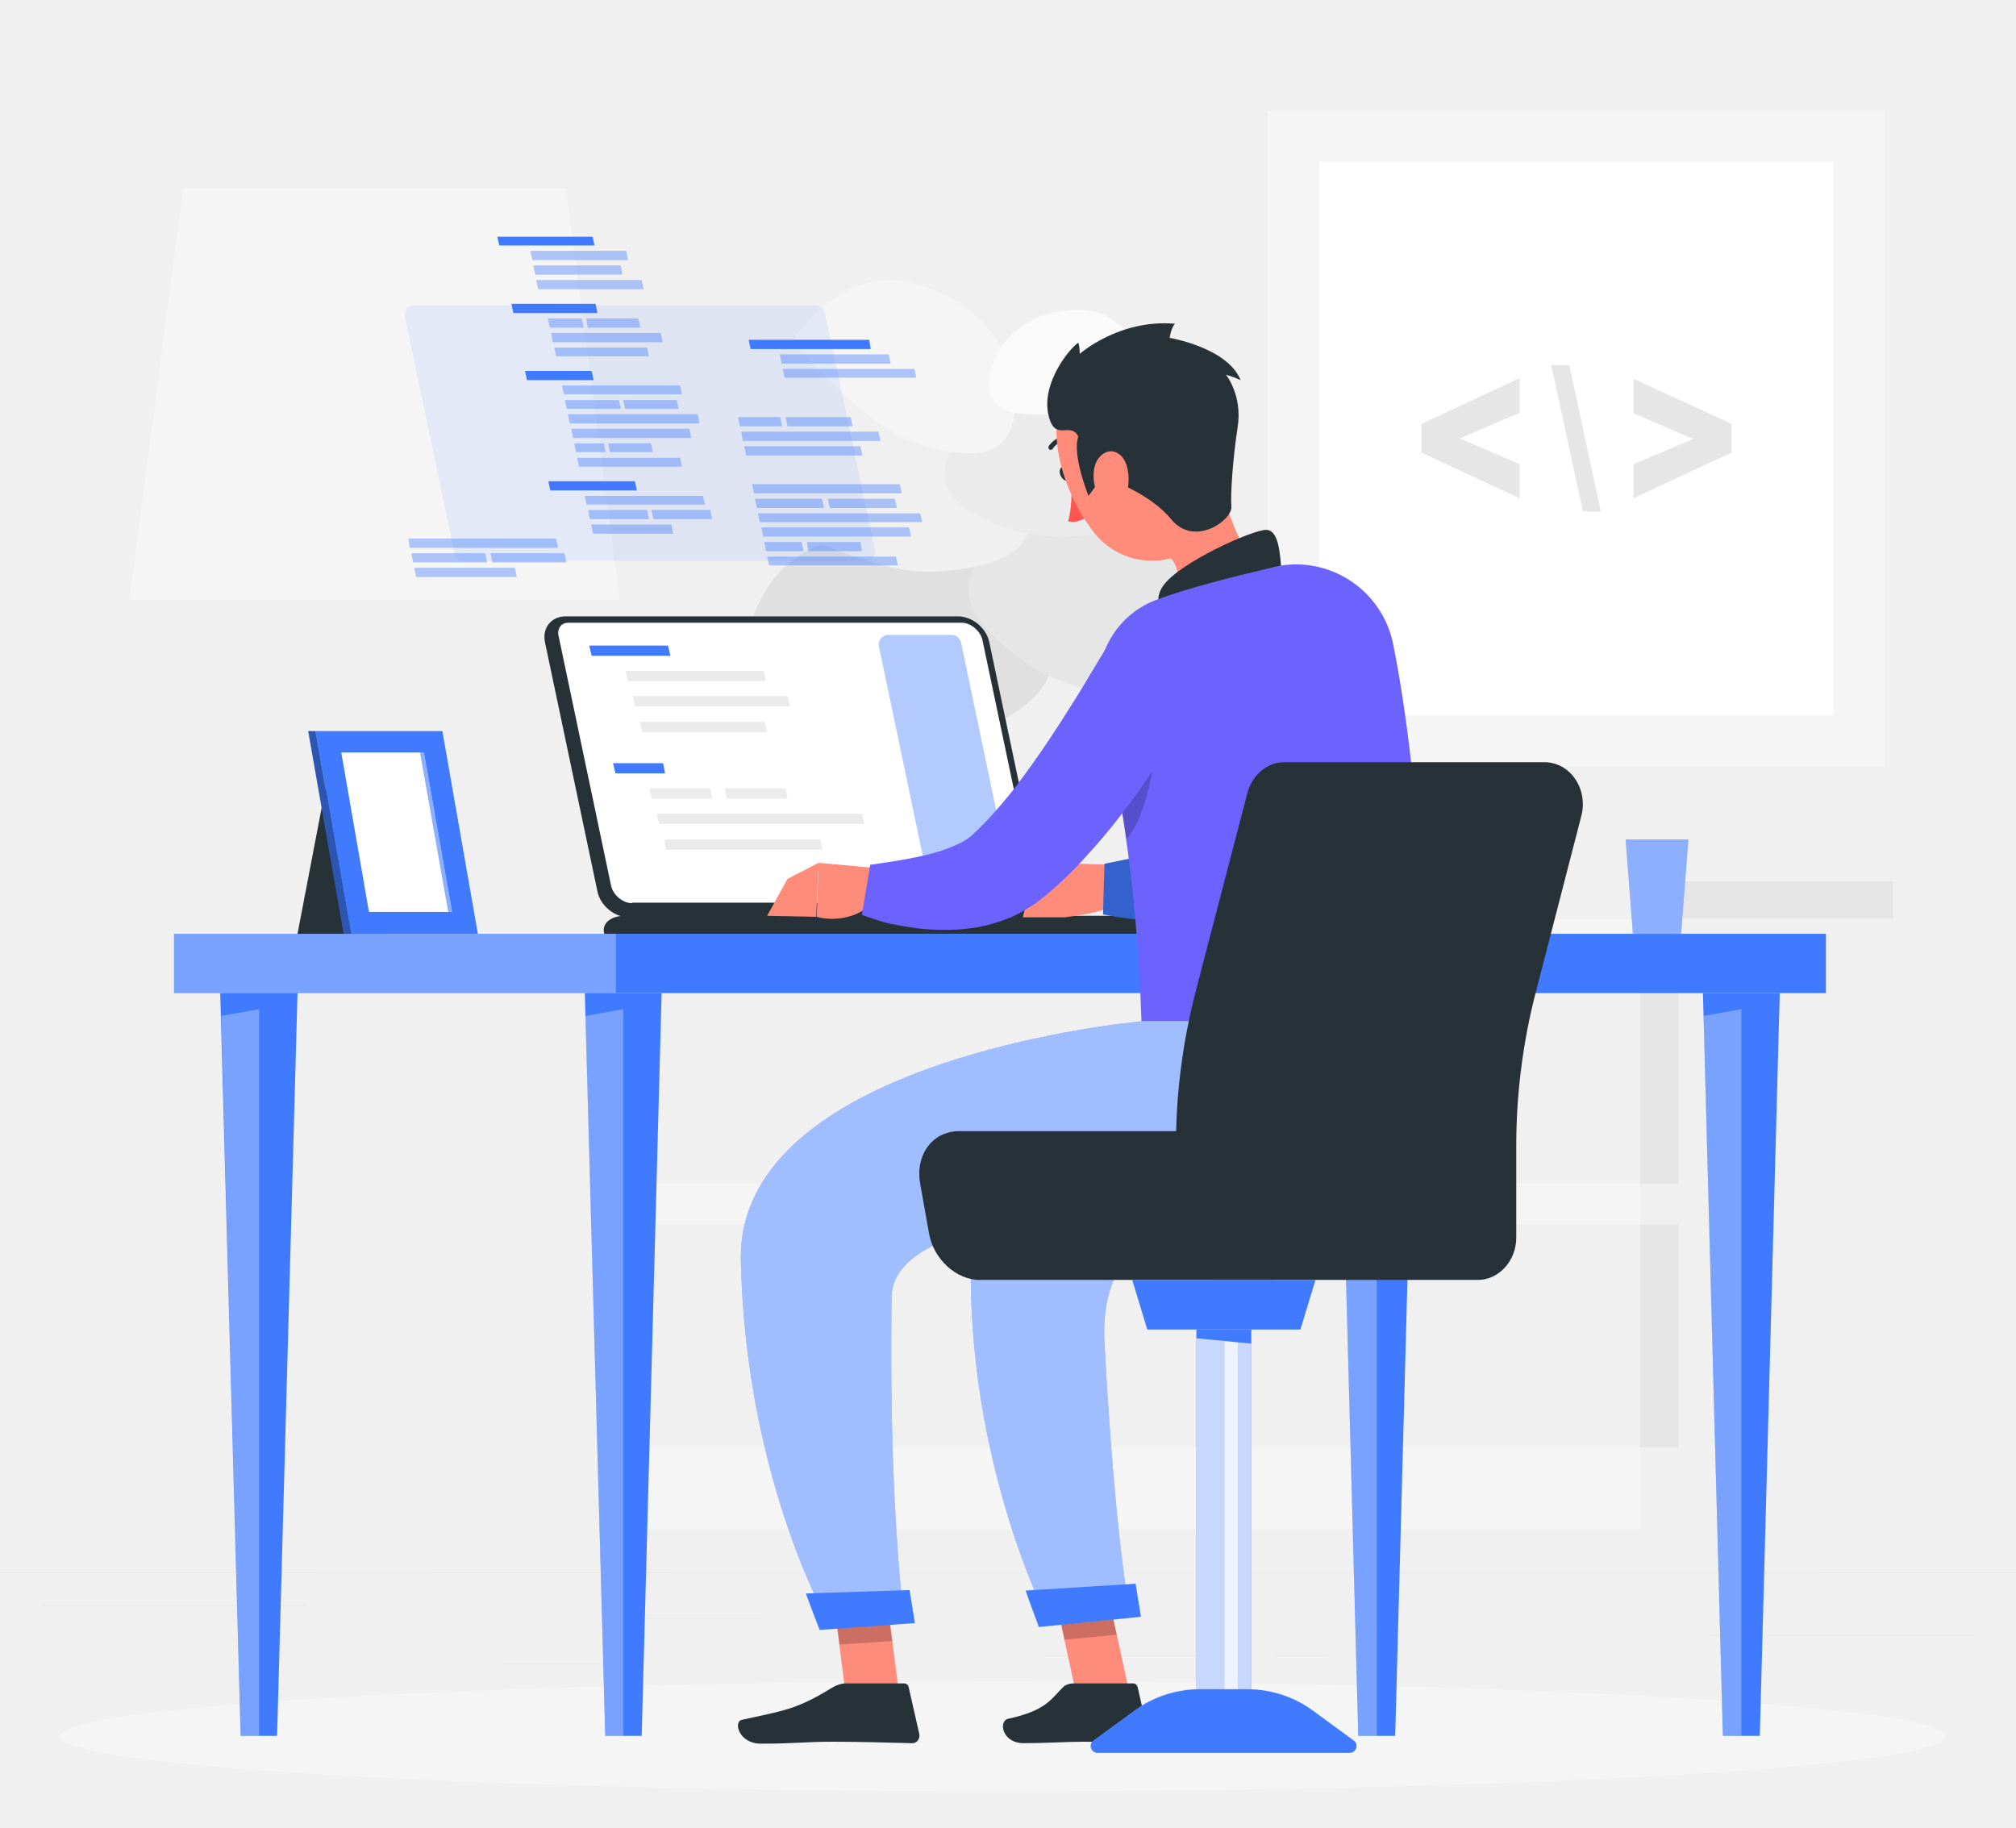
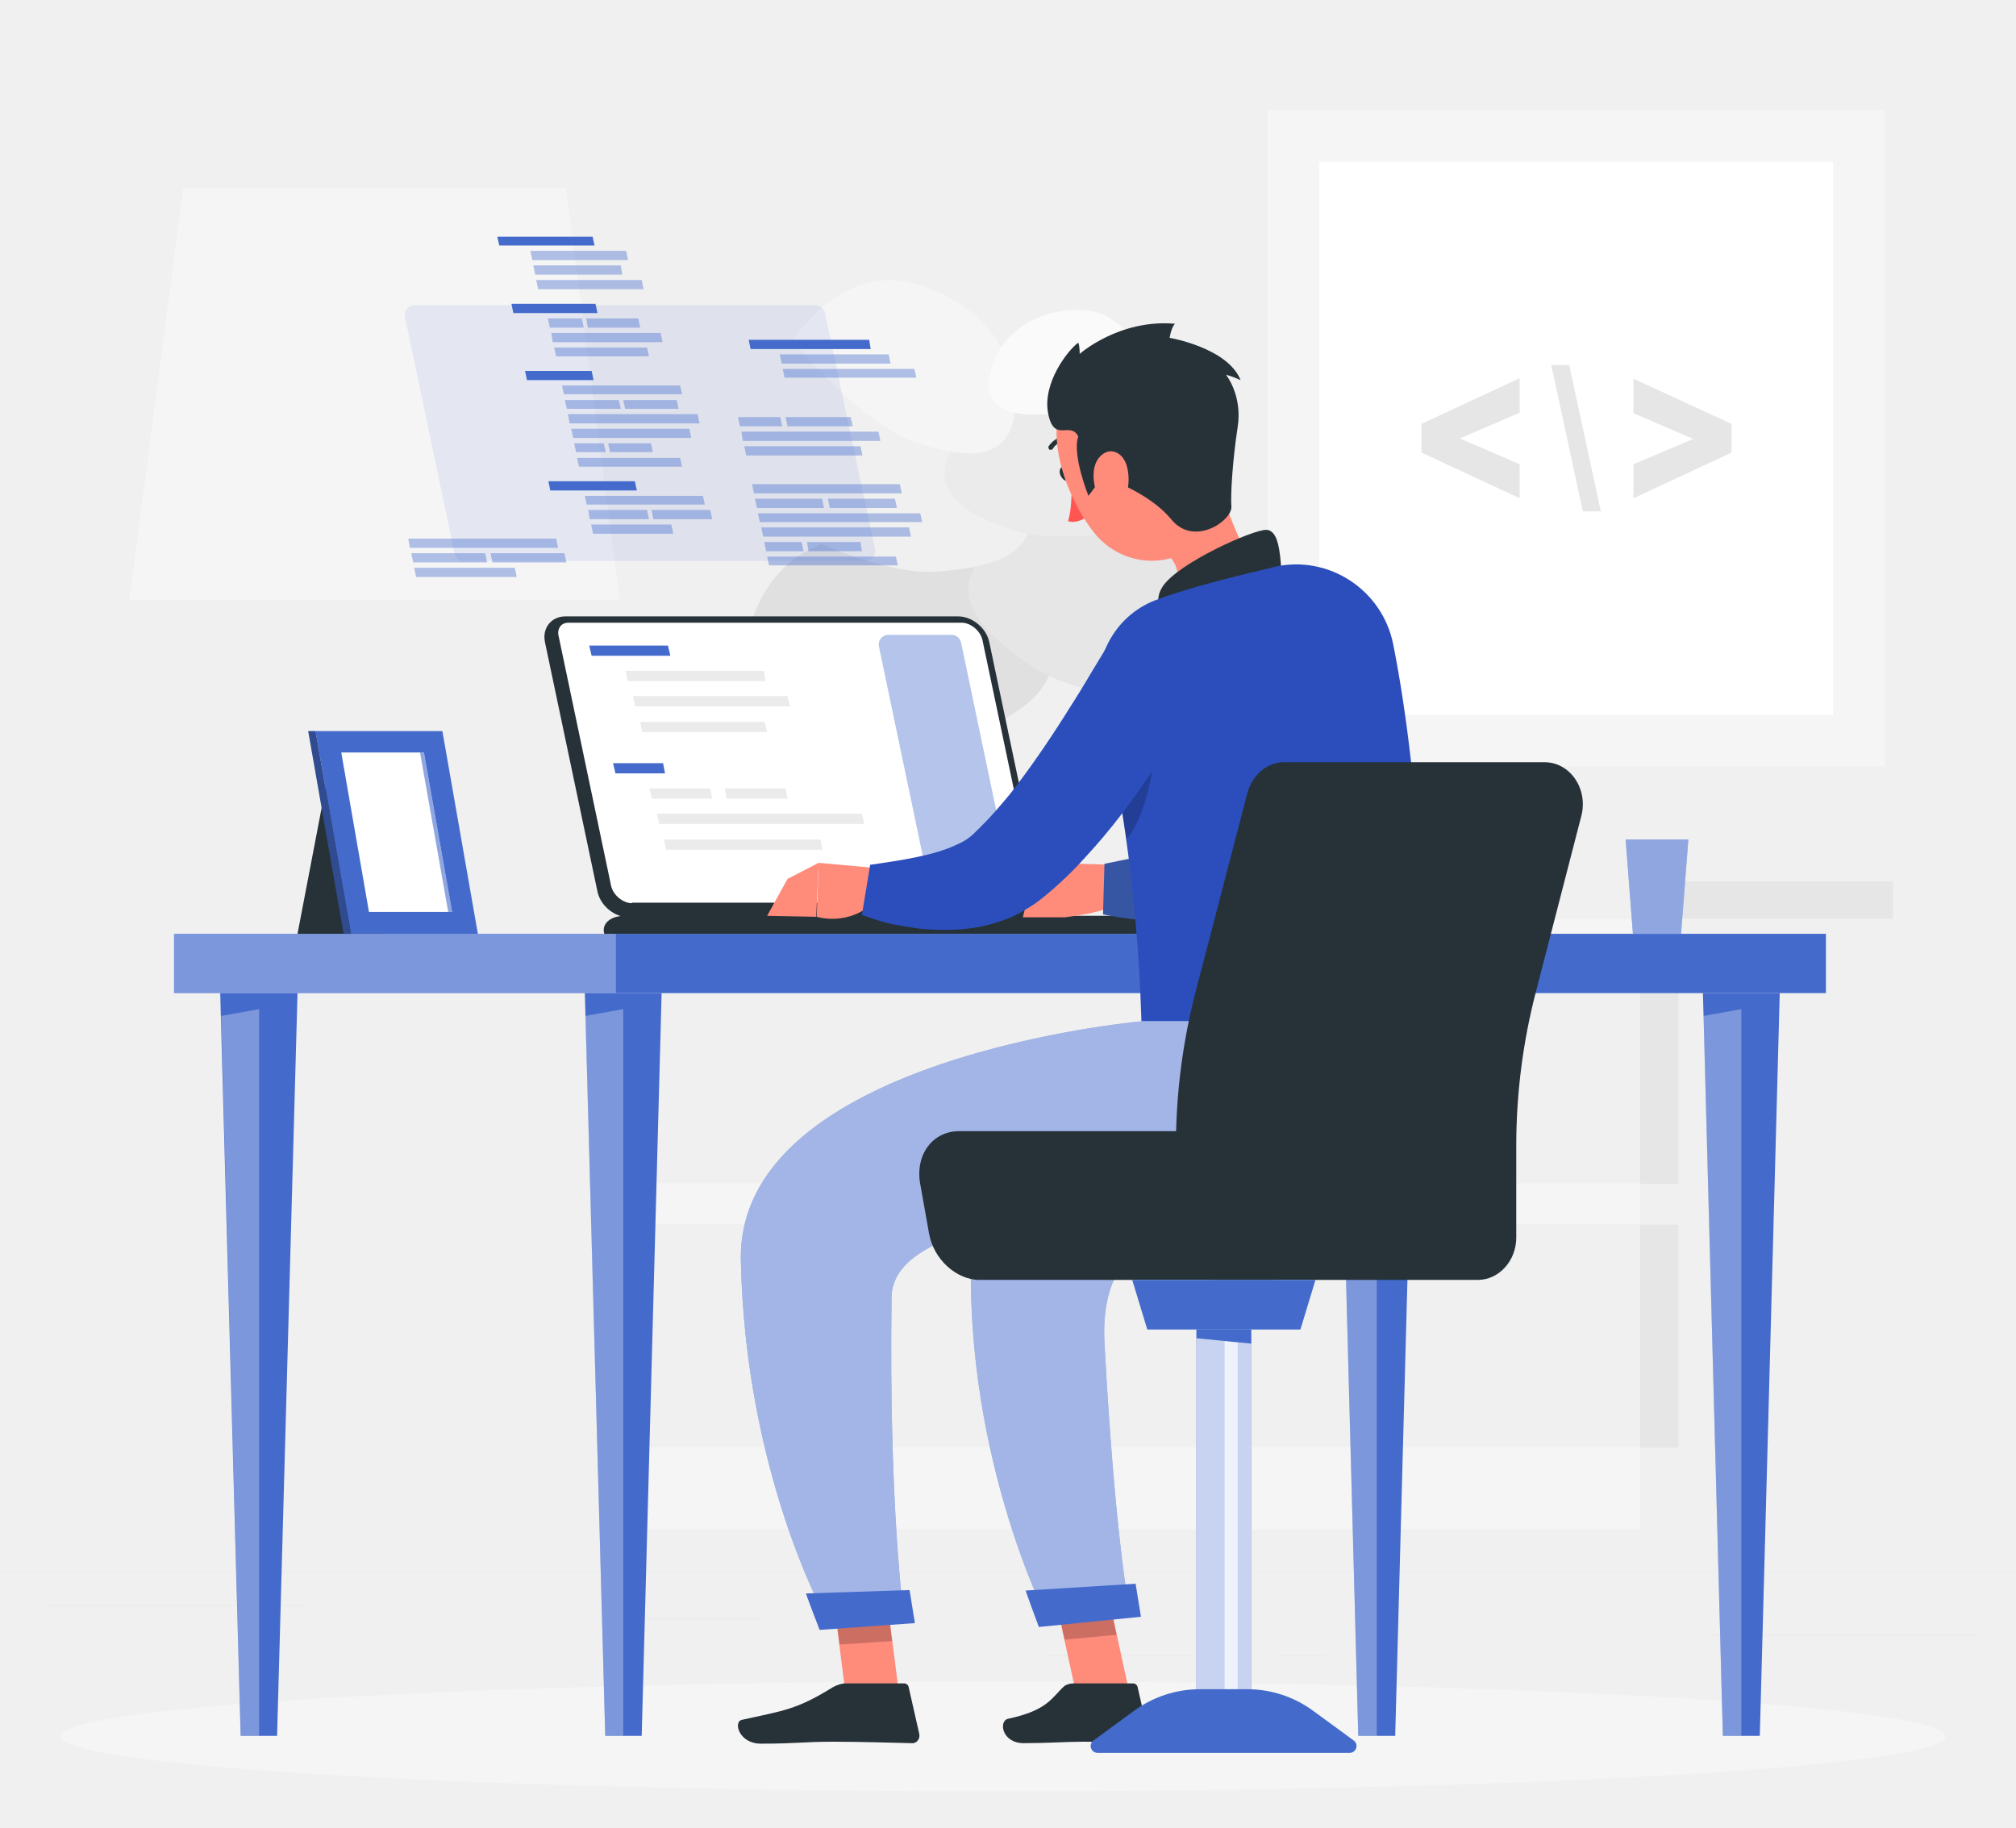
<svg xmlns="http://www.w3.org/2000/svg" version="1.1" x="0px" y="0px" viewBox="0 0 414.7 376" style="enable-background:new 0 0 414.7 376;" xml:space="preserve">
  <style type="text/css">
	.st0{fill:#EBEBEB;}
	.st1{fill:#F0F0F0;}
	.st2{fill:#F5F5F5;}
	.st3{fill:#E6E6E6;}
	.st4{fill:#FFFFFF;}
	.st5{fill:#E0E0E0;}
	.st6{fill:#FAFAFA;}
	.st7{display:none;}
	.st8{display:inline;}
- 	.st9{fill:#407BFF;}
+ 	.st9{fill:#446BCC;}
	.st10{opacity:0.9;fill:#FFFFFF;}
	.st11{opacity:0.3;fill:#FFFFFF;}
	.st12{fill:#263238;}
- 	.st13{opacity:0.4;fill:#407BFF;}
- 	.st14{opacity:0.1;fill:#407BFF;}
+ 	.st13{opacity:0.4;fill:#446BCC;}
+ 	.st14{opacity:0.1;fill:#446BCC;}
	.st15{opacity:0.4;fill:#FFFFFF;}
	.st16{opacity:0.3;}
- 	.st17{opacity:0.6;fill:#407BFF;}
+ 	.st17{opacity:0.6;fill:#446BCC;}
	.st18{fill:#FF5652;}
	.st19{fill:#FF8B7B;}
	.st20{opacity:0.2;}
- 	.st21{fill:#6C63FF;}
+ 	.st21{fill:#2B4EBC;}
	.st22{opacity:0.5;fill:#FFFFFF;}
	.st23{opacity:0.7;fill:#FFFFFF;}
</style>
  <g id="Background_Complete">
    <g>
      <g>
        <rect x="-43.7" y="323.4" class="st0" width="500" height="0.2" />
      </g>
      <g>
        <rect x="130.8" y="332.9" class="st0" width="26" height="0.2" />
        <rect x="8.8" y="330.2" class="st0" width="54.1" height="0.2" />
        <rect x="103.5" y="342.2" class="st0" width="26.3" height="0.2" />
        <rect x="214.6" y="340.5" class="st0" width="38.8" height="0.2" />
        <rect x="262.3" y="340.5" class="st0" width="10.7" height="0.2" />
        <rect x="351.7" y="336.3" class="st0" width="54.6" height="0.2" />
      </g>
    </g>
    <g>
      <g>
        <g>
          <rect x="337.4" y="189.1" transform="matrix(-1 -1.224647e-16 1.224647e-16 -1 720.4377 503.5772)" class="st1" width="45.7" height="125.5" />
          <rect x="138.1" y="314.5" transform="matrix(-1 -1.224647e-16 1.224647e-16 -1 512.3514 637.9232)" class="st1" width="236.2" height="8.9" />
          <rect x="129.3" y="189.1" class="st2" width="208.1" height="125.5" />
          <rect x="129.3" y="197.5" class="st1" width="208.9" height="45.9" />
          <rect x="129.3" y="251.8" class="st1" width="208.9" height="45.9" />
          <rect x="337.4" y="197.5" transform="matrix(-1 -1.224647e-16 1.224647e-16 -1 682.6835 441.0173)" class="st3" width="7.9" height="45.9" />
          <rect x="337.4" y="251.8" transform="matrix(-1 -1.224647e-16 1.224647e-16 -1 682.6835 549.6205)" class="st3" width="7.9" height="45.9" />
        </g>
        <rect x="123.2" y="181.3" transform="matrix(-1 -1.224647e-16 1.224647e-16 -1 460.6165 370.3842)" class="st1" width="214.2" height="7.7" />
        <rect x="337.4" y="181.3" class="st3" width="52" height="7.7" />
      </g>
      <g>
        <rect x="284.5" y="22.7" transform="matrix(-1 -1.224647e-16 1.224647e-16 -1 676.3846 180.4117)" class="st1" width="107.4" height="135" />
        <rect x="260.8" y="22.7" transform="matrix(-1 -1.224647e-16 1.224647e-16 -1 648.5522 180.4117)" class="st2" width="127" height="135" />
        <rect x="267.4" y="37.3" transform="matrix(6.123234e-17 -1 1 6.123234e-17 234.0703 414.4819)" class="st4" width="113.8" height="105.7" />
        <g>
          <path class="st3" d="M336,102.5l20.2-9.4v-5.9L336,77.9v7.1l12.3,5.3L336,95.5V102.5z" />
          <path class="st3" d="M322.8,75.1h-3.7l6.5,30.1h3.7L322.8,75.1z" />
          <path class="st3" d="M312.6,95.5l-12.3-5.3l12.3-5.3v-7.1l-20.2,9.4v5.9l20.2,9.4V95.5z" />
        </g>
      </g>
      <g>
        <rect x="73.5" y="94.2" transform="matrix(-1 -1.224647e-16 1.224647e-16 -1 154.1369 417.6206)" class="st1" width="7" height="229.2" />
        <path class="st1" d="M72.1,321.8l-0.2-1c0.1,0,1.9-0.4,3.3-2.9c1.8-3.2,2.9-10.1-2.1-24.6c-7.8-22.3-3.2-40.3,6.2-76.2     c1.6-6.2,3.5-13.3,5.4-21c7.2-28.7,0.5-46.4-4.8-60.7c-4.1-11.1-7.4-19.9-3.2-30l0.9,0.4c-4,9.8-0.8,18.4,3.2,29.3     c5.4,14.4,12.1,32.4,4.8,61.3c-1.9,7.7-3.8,14.7-5.4,21c-9.3,35.7-13.9,53.6-6.2,75.6c5.2,14.9,4,22.1,2,25.5     C74.4,321.3,72.2,321.8,72.1,321.8z" />
        <polygon class="st1" points="64.3,323.4 89.8,323.4 82.7,319.2 71.4,319.2    " />
        <polygon class="st2" points="26.6,123.4 127.5,123.4 116.4,38.7 37.7,38.7    " />
      </g>
      <g>
        <polygon class="st1" points="176.2,137.4 230.1,137.4 223,181.3 183.3,181.3    " />
        <g>
          <path class="st5" d="M197.8,151.7c14.7-5.3,25.9-13.3,13.3-29.4c-12.6-16.1-32.1-16.1-45.2-8.9c-16.7,9.1-13.4,35.5-13.4,35.5      S183.2,157,197.8,151.7z" />
          <path class="st3" d="M212.1,137c-11.2-7.6-19.2-16.5-6.2-25.8c13-9.3,29.1-4.6,38.8,4.1c12.3,11.1,5.2,30.5,5.2,30.5      S223.3,144.6,212.1,137z" />
          <path class="st1" d="M192.3,117.6c13.1-0.8,24.2-4.2,17.9-18.5c-6.2-14.2-22-18.2-34.3-15.8c-15.7,3.1-19.4,22.8-19.4,22.8      S179.2,118.4,192.3,117.6z" />
          <path class="st0" d="M208.8,109.2c-10.9-3.5-19.5-8.8-11.2-19.5c8.3-10.7,22.5-10.6,32.4-5.9c12.6,6,11.5,23.5,11.5,23.5      S219.8,112.7,208.8,109.2z" />
          <path class="st2" d="M188.3,91c10.9,3.6,20.9,4.4,20.5-9.2c-0.4-13.5-11.9-21.8-22.7-23.9C172.4,55.4,163,70.1,163,70.1      S177.4,87.4,188.3,91z" />
          <path class="st6" d="M216,85.2c-7.8,0.5-14.6-0.6-12-9.5c2.6-8.9,11.6-12.4,19-11.9c9.5,0.6,13.2,11.9,13.2,11.9      S223.8,84.6,216,85.2z" />
        </g>
      </g>
    </g>
  </g>
  <g id="Background_Simple" class="st7">
    <g class="st8">
      <path class="st9" d="M239.2,237.6c-42.3,0.6-104.8,32.9-130.8-7.7c-21.8-34.1,3.4-67.5-37-92.6C42.1,118.9-5.7,86.7,38.7,53.4    C73.3,27.3,127.5,20.1,169.5,26c33,4.7,101.5,24.3,109.8,58.9c9.3,38.9-51.1,71,13.5,85.6c38.9,8.8,85.7,31.4,58.3,77.9    c-10.8,18.4-26.3,15.2-42.7,7.9C284.3,245.7,268.3,237.2,239.2,237.6z" />
      <path class="st10" d="M239.2,237.6c-42.3,0.6-104.8,32.9-130.8-7.7c-21.8-34.1,3.4-67.5-37-92.6C42.1,118.9-5.7,86.7,38.7,53.4    C73.3,27.3,127.5,20.1,169.5,26c33,4.7,101.5,24.3,109.8,58.9c9.3,38.9-51.1,71,13.5,85.6c38.9,8.8,85.7,31.4,58.3,77.9    c-10.8,18.4-26.3,15.2-42.7,7.9C284.3,245.7,268.3,237.2,239.2,237.6z" />
    </g>
  </g>
  <g id="Shadow_1_">
    <ellipse id="_x3C_Path_x3E__327_" class="st2" cx="206.3" cy="357.2" rx="193.9" ry="11.3" />
  </g>
  <g id="Desk">
    <g>
      <g>
        <rect x="35.8" y="192.1" class="st9" width="339.8" height="12.2" />
        <rect x="35.8" y="192.1" class="st11" width="90.9" height="12.2" />
        <polygon class="st9" points="128.2,204.3 120.3,204.3 124.5,357.1 128.2,357.1 132,357.1 136.1,204.3    " />
        <polygon class="st11" points="124.5,357.1 128.2,357.1 128.2,207.6 120.4,209    " />
        <polygon class="st9" points="53.3,204.3 45.3,204.3 49.5,357.1 53.3,357.1 57,357.1 61.2,204.3    " />
        <polygon class="st11" points="49.5,357.1 53.3,357.1 53.3,207.6 45.5,209    " />
        <polygon class="st9" points="358.2,204.3 350.3,204.3 354.4,357.1 358.2,357.1 362,357.1 366.1,204.3    " />
        <polygon class="st11" points="354.4,357.1 358.2,357.1 358.2,207.6 350.4,209    " />
        <polygon class="st9" points="283.2,204.3 275.3,204.3 279.4,357.1 283.2,357.1 287,357.1 291.1,204.3    " />
        <polygon class="st11" points="279.4,357.1 283.2,357.1 283.2,207.6 275.4,209    " />
      </g>
      <g>
        <path class="st12" d="M197.1,126.8h-80.8c-2.9,0-4.8,2.4-4.2,5.3l10.8,51.3c0.6,2.9,3.5,5.3,6.4,5.3h80.8c2.9,0,4.8-2.4,4.2-5.3     l-10.8-51.3C202.9,129.2,200,126.8,197.1,126.8z" />
        <path class="st4" d="M130,185.8c-1.9,0-3.9-1.7-4.3-3.6l-10.8-51.4c-0.2-0.8,0-1.5,0.4-2c0.4-0.5,1-0.7,1.7-0.7h80.8     c1.9,0,3.9,1.7,4.3,3.6l10.8,51.3c0.2,0.8,0,1.5-0.4,2c-0.4,0.5-1,0.7-1.7,0.7H130z" />
        <path class="st13" d="M191,181.7L180.8,133c-0.3-1.2,0.7-2.4,1.9-2.4h13.1c0.9,0,1.7,0.7,1.9,1.6l10.2,48.7     c0.3,1.2-0.7,2.4-1.9,2.4h-13.1C192,183.3,191.2,182.6,191,181.7z" />
        <g>
          <polygon class="st9" points="121.7,134.9 121.2,132.8 137.4,132.8 137.9,134.9     " />
          <polygon class="st0" points="129.1,140.1 128.7,138 157.1,138 157.5,140.1     " />
          <polygon class="st0" points="130.6,145.3 130.2,143.2 162,143.2 162.5,145.3     " />
          <polygon class="st0" points="132.1,150.6 131.7,148.5 157.3,148.5 157.8,150.6     " />
        </g>
        <g>
          <polygon class="st9" points="126.6,159.1 126.1,157 136.4,157 136.8,159.1     " />
          <polygon class="st0" points="134.1,164.3 133.6,162.2 146.1,162.2 146.5,164.3     " />
          <polygon class="st0" points="149.5,164.3 149.1,162.2 161.6,162.2 162,164.3     " />
          <polygon class="st0" points="135.6,169.5 135.1,167.4 177.3,167.4 177.8,169.5     " />
          <polygon class="st0" points="137,174.8 136.6,172.7 168.8,172.7 169.2,174.8     " />
        </g>
        <path class="st12" d="M234.9,188.4H128.5c-2.9,0-4.8,1.6-4.2,3.7h116.9C240.6,190.1,237.8,188.4,234.9,188.4z" />
      </g>
      <g>
        <path class="st14" d="M93.5,113.8L83.3,65.2c-0.3-1.2,0.7-2.4,1.9-2.4h82.6c0.9,0,1.7,0.7,1.9,1.6L180,113     c0.3,1.2-0.7,2.4-1.9,2.4H95.5C94.5,115.4,93.7,114.8,93.5,113.8z" />
        <g>
          <g>
            <g>
              <polygon class="st9" points="122.9,64.4 105.6,64.4 105.2,62.5 122.5,62.5       " />
              <polygon class="st13" points="120.1,67.4 113.1,67.4 112.7,65.5 119.7,65.5       " />
              <polygon class="st13" points="131.7,67.4 120.9,67.4 120.6,65.5 131.3,65.5       " />
              <polygon class="st13" points="136.3,70.4 113.7,70.4 113.4,68.5 135.9,68.5       " />
              <polygon class="st13" points="133.5,73.3 114.4,73.3 114,71.5 133.1,71.5       " />
            </g>
            <polygon class="st13" points="146.1,104.9 134,104.9 134.4,106.8 146.5,106.8      " />
            <g>
              <polygon class="st9" points="131,100.9 113.2,100.9 112.8,99 130.6,99       " />
              <polygon class="st13" points="138.1,107.9 121.6,107.9 122,109.8 138.5,109.8       " />
              <polygon class="st13" points="133.1,104.9 121,104.9 121.3,106.8 133.5,106.8       " />
              <polygon class="st13" points="144.6,102 120.3,102 120.7,103.8 145,103.8       " />
            </g>
            <g>
              <polygon class="st9" points="122.3,50.5 102.7,50.5 102.3,48.7 121.9,48.7       " />
              <polygon class="st13" points="132,57.6 110.3,57.6 110.7,59.5 132.4,59.5       " />
              <polygon class="st13" points="127.7,54.6 109.7,54.6 110.1,56.5 128,56.5       " />
              <polygon class="st13" points="128.8,51.6 109.1,51.6 109.5,53.5 129.2,53.5       " />
            </g>
            <g>
              <polygon class="st9" points="122.1,78.2 108.4,78.2 108,76.3 121.7,76.3       " />
              <polygon class="st13" points="143.5,85.2 116.8,85.2 117.2,87.1 143.9,87.1       " />
              <polygon class="st13" points="127.3,82.3 116.2,82.3 116.6,84.1 127.7,84.1       " />
              <polygon class="st13" points="139.2,82.3 128.2,82.3 128.6,84.1 139.6,84.1       " />
              <polygon class="st13" points="139.9,79.3 115.6,79.3 116,81.1 140.3,81.1       " />
              <polygon class="st13" points="139.9,94.2 118.7,94.2 119.1,96 140.3,96       " />
              <polygon class="st13" points="124.2,91.2 118.1,91.2 118.5,93 124.6,93       " />
              <polygon class="st13" points="133.9,91.2 125.1,91.2 125.5,93 134.3,93       " />
              <polygon class="st13" points="141.8,88.2 117.5,88.2 117.9,90.1 142.2,90.1       " />
            </g>
          </g>
          <g>
            <g>
              <polygon class="st13" points="160.9,87.7 152.2,87.7 151.8,85.8 160.5,85.8       " />
              <polygon class="st13" points="175.4,87.7 162,87.7 161.6,85.8 175,85.8       " />
              <polygon class="st13" points="181.1,90.7 152.8,90.7 152.5,88.8 180.7,88.8       " />
              <polygon class="st13" points="177.4,93.7 153.5,93.7 153.1,91.8 177,91.8       " />
            </g>
            <g>
              <polygon class="st13" points="188.1,75.9 161,75.9 161.4,77.7 188.5,77.7       " />
              <polygon class="st13" points="182.8,72.9 160.4,72.9 160.8,74.8 183.2,74.8       " />
              <polygon class="st9" points="178.8,69.9 154,69.9 154.4,71.8 179.1,71.8       " />
            </g>
            <g>
              <polygon class="st13" points="189.3,105.6 155.9,105.6 156.3,107.4 189.7,107.4       " />
              <polygon class="st13" points="169.1,102.6 155.3,102.6 155.7,104.5 169.5,104.5       " />
              <polygon class="st13" points="184.1,102.6 170.3,102.6 170.7,104.5 184.5,104.5       " />
              <polygon class="st13" points="185.1,99.6 154.7,99.6 155.1,101.5 185.5,101.5       " />
              <polygon class="st13" points="184.3,114.5 157.8,114.5 158.2,116.3 184.7,116.3       " />
              <polygon class="st13" points="164.9,111.5 157.2,111.5 157.6,113.4 165.3,113.4       " />
              <polygon class="st13" points="177,111.5 166,111.5 166.3,113.4 177.3,113.4       " />
              <polygon class="st13" points="187,108.5 156.6,108.5 157,110.4 187.4,110.4       " />
            </g>
          </g>
          <g>
            <polygon class="st13" points="105.9,116.8 85.2,116.8 85.6,118.7 106.3,118.7      " />
            <polygon class="st13" points="99.8,113.8 84.6,113.8 85,115.7 100.2,115.7      " />
            <polygon class="st13" points="116.1,113.8 100.9,113.8 101.3,115.7 116.5,115.7      " />
            <polygon class="st13" points="114.4,110.8 84,110.8 84.3,112.7 114.8,112.7      " />
          </g>
        </g>
      </g>
      <g>
        <polygon class="st9" points="347.3,172.7 334.4,172.7 335.9,192.1 345.8,192.1    " />
        <polygon class="st15" points="347.3,172.7 334.4,172.7 335.9,192.1 345.8,192.1    " />
      </g>
      <g>
        <polygon class="st12" points="67.5,159.2 85.9,159.2 79.6,192.1 61.2,192.1    " />
        <polygon class="st9" points="91,150.4 64.9,150.4 72.2,192.1 98.3,192.1    " />
        <g>
          <polygon class="st9" points="63.4,150.4 64.9,150.4 72.2,192.1 70.7,192.1     " />
          <polygon class="st16" points="63.4,150.4 64.9,150.4 72.2,192.1 70.7,192.1     " />
        </g>
        <polygon class="st4" points="75.9,187.6 70.2,154.8 87.2,154.8 93,187.6    " />
        <polygon class="st17" points="92.2,187.6 86.4,154.8 87.2,154.8 93,187.6    " />
      </g>
    </g>
  </g>
  <g id="Character_1_">
    <g>
      <g>
        <path class="st12" d="M220.1,97c0.4,0.8,0.2,1.6-0.3,1.9c-0.5,0.2-1.2-0.2-1.6-1c-0.4-0.8-0.2-1.6,0.3-1.9     C219,95.7,219.7,96.2,220.1,97z" />
        <path class="st18" d="M220.4,98.6c0,0,0.3,5.5-0.7,8.6c2,0.7,4.2-1.1,4.2-1.1L220.4,98.6z" />
        <path class="st12" d="M220.2,90.4c-0.1,0.1-0.2,0.1-0.3,0.1c-2.3,0.1-3.3,1.7-3.3,1.8c-0.1,0.2-0.5,0.3-0.7,0.2     c-0.2-0.1-0.3-0.5-0.2-0.7c0.1-0.1,1.3-2.1,4.1-2.3c0.3,0,0.5,0.2,0.5,0.5C220.4,90.1,220.3,90.3,220.2,90.4z" />
        <path class="st19" d="M249.6,95.8c3.1,10.7,6.5,19,10.8,23.7c0,0,0.1,8.4-14.3,12.4c-15.8,4.4-9.7-5.7-9.7-5.7     c8-4.5,7.2-11.2,1.2-13.7L249.6,95.8z" />
        <path class="st12" d="M263.6,117.5c-0.3-3.9-0.6-8.4-3.1-8.5c-2.7-0.1-18.1,6.8-21.3,11.6c-3.3,4.9,3.1,9.6,3.1,9.6L263.6,117.5z     " />
        <g>
          <path class="st19" d="M232.1,178l-13.3-0.4l0.2,11.1c0,0,11.6-1.2,12.1-4.2L232.1,178z" />
          <polygon class="st19" points="211.8,183 210.4,188.7 219.1,188.7 218.8,177.6     " />
          <g>
            <path class="st9" d="M285.5,131.7l-0.3,2.9c-0.1,0.9-0.2,1.8-0.3,2.7c-0.2,1.8-0.5,3.6-0.8,5.4c-0.6,3.6-1.4,7.2-2.3,10.8       c-0.9,3.6-2,7.2-3.3,10.9c-0.7,1.8-1.4,3.7-2.3,5.5c-0.9,1.9-1.8,3.7-3,5.6c-0.3,0.5-0.6,1-0.9,1.4c-0.3,0.5-0.7,1-1,1.5       c-0.4,0.5-0.7,1-1.2,1.5l-0.7,0.7c-0.2,0.2-0.4,0.5-0.7,0.8c-2.3,2.3-4.7,3.7-6.9,4.7c-4.5,2-8.5,2.7-12.4,3.1       c-2,0.2-3.9,0.3-5.8,0.4c-1.9,0.1-3.8,0-5.6-0.1c-1.9-0.1-3.7-0.3-5.5-0.5c-1.9-0.2-3.6-0.5-5.6-0.9l0.3-10.4       c6.4-1.3,13.1-2.6,18.9-4.5c1.4-0.5,2.8-1,4.1-1.6c1.2-0.5,2.4-1.1,3.2-1.7c0.8-0.6,1.4-1.2,1.5-1.4l0.3-0.5       c0.1-0.1,0.2-0.4,0.4-0.6c0.1-0.2,0.3-0.5,0.4-0.7c0.1-0.3,0.3-0.5,0.4-0.8c1-2.2,2.1-5,2.9-7.9c0.8-2.9,1.6-6,2.2-9.2       c0.7-3.1,1.2-6.4,1.8-9.6l0.8-4.9l0.7-4.7L285.5,131.7z" />
            <path class="st20" d="M285.5,131.7l-0.3,2.9c-0.1,0.9-0.2,1.8-0.3,2.7c-0.2,1.8-0.5,3.6-0.8,5.4c-0.6,3.6-1.4,7.2-2.3,10.8       c-0.9,3.6-2,7.2-3.3,10.9c-0.7,1.8-1.4,3.7-2.3,5.5c-0.9,1.9-1.8,3.7-3,5.6c-0.3,0.5-0.6,1-0.9,1.4c-0.3,0.5-0.7,1-1,1.5       c-0.4,0.5-0.7,1-1.2,1.5l-0.7,0.7c-0.2,0.2-0.4,0.5-0.7,0.8c-2.3,2.3-4.7,3.7-6.9,4.7c-4.5,2-8.5,2.7-12.4,3.1       c-2,0.2-3.9,0.3-5.8,0.4c-1.9,0.1-3.8,0-5.6-0.1c-1.9-0.1-3.7-0.3-5.5-0.5c-1.9-0.2-3.6-0.5-5.6-0.9l0.3-10.4       c6.4-1.3,13.1-2.6,18.9-4.5c1.4-0.5,2.8-1,4.1-1.6c1.2-0.5,2.4-1.1,3.2-1.7c0.8-0.6,1.4-1.2,1.5-1.4l0.3-0.5       c0.1-0.1,0.2-0.4,0.4-0.6c0.1-0.2,0.3-0.5,0.4-0.7c0.1-0.3,0.3-0.5,0.4-0.8c1-2.2,2.1-5,2.9-7.9c0.8-2.9,1.6-6,2.2-9.2       c0.7-3.1,1.2-6.4,1.8-9.6l0.8-4.9l0.7-4.7L285.5,131.7z" />
          </g>
        </g>
        <g>
          <path class="st21" d="M226.5,145c3.2,13.4,7.4,35.8,8.3,65.1h58.6c0.3-7.2-0.9-48-6.8-77.5c-2.2-11.2-13.2-18.5-24.4-16      c-0.1,0-0.2,0-0.3,0.1c-7.3,1.7-17.8,4.3-24,6.7c-0.1,0-0.2,0.1-0.3,0.1C229.1,126.8,224.3,136,226.5,145z" />
        </g>
        <path class="st20" d="M230.3,163.7c0.5,2.8,0.9,5.8,1.4,8.9c4.8-5,6.3-20.3,6.3-20.3L230.3,163.7z" />
        <g>
          <path class="st19" d="M181.6,178.7l-13.2-1.2l-0.4,11.1c0,0,6.8,2.2,12.3-3.5L181.6,178.7z" />
          <polygon class="st19" points="162,180.8 157.8,188.4 167.9,188.6 168.4,177.5     " />
          <path class="st21" d="M248.4,139.9c-0.9,1.8-1.7,3.3-2.7,4.9c-0.9,1.6-1.8,3.2-2.8,4.7c-1.9,3.1-3.8,6.2-5.9,9.2      c-4.1,6.1-8.5,12-13.7,17.6c-2.6,2.9-5.4,5.6-8.7,8.3c-0.4,0.3-0.9,0.7-1.3,1c-0.4,0.3-0.8,0.6-1.5,1c-0.6,0.4-1.2,0.7-1.8,1.1      c-0.6,0.3-1.2,0.6-1.8,0.9c-2.4,1-4.7,1.7-6.9,2.1c-4.4,0.8-8.6,0.7-12.5,0.3c-2-0.3-3.9-0.6-5.8-1c-0.9-0.2-1.9-0.5-2.8-0.8      c-1-0.3-1.8-0.6-2.9-1l1.7-10.3c6.3-0.9,13.1-1.9,17.7-4.1c1.2-0.5,2.2-1.1,2.9-1.7c0.4-0.3,0.7-0.6,0.9-0.8      c0.1-0.1,0.4-0.4,0.6-0.6c0.2-0.2,0.5-0.4,0.7-0.7c2-1.9,4-4.3,6-6.7c3.9-5,7.7-10.5,11.3-16.2c1.8-2.8,3.6-5.7,5.3-8.6l2.6-4.3      l2.5-4.3L248.4,139.9z" />
        </g>
        <polygon class="st19" points="232.4,348.6 221.4,348.6 215.9,323.3 226.9,323.3    " />
        <path class="st12" d="M220.8,346.3h12.3c0.4,0,0.8,0.3,0.9,0.7l2.2,9.7c0.2,1-0.6,2-1.6,1.9c-4.3-0.1-6.4-0.3-11.8-0.3     c-3.3,0-7.6,0.3-12.2,0.3c-4.5,0-5.2-4.5-3.3-5c8.4-1.8,9-4.4,11.7-6.8C219.5,346.5,220.1,346.3,220.8,346.3z" />
        <g class="st20">
          <polygon points="226.9,323.3 215.9,323.3 219,337.3 229.7,336.3     " />
        </g>
        <path class="st19" d="M246,82.9c3.9,10.1,6.8,15.8,4.1,23.2c-4,11.1-18.2,12.2-25.1,3.4c-6.2-7.9-11.6-23.1-3.8-31.5     C229,69.8,242.1,72.8,246,82.9z" />
        <path class="st12" d="M226.8,98.1c-1.6,2.2-2.9,3.9-2.9,3.9s-3.4-8.4-2.1-12.2c-1.6-3.3-5,1.5-6.2-4.8     c-1.2-6.3,4.2-13.1,6.2-14.5c0.3,0.5,0.3,2.3,0.3,2.3s8.1-7.2,19.6-6.2c-0.8,0.8-1.1,2.9-1.1,2.9s11.9,2,14.6,8.7     c-1.7-0.8-3-1.1-3-1.1s3.4,4.2,2.4,10.7c-1,6.5-1.5,13.7-1.3,16.5c0.1,2.8-7.7,8.3-12.4,2.5C236.1,101,226.8,98.1,226.8,98.1z" />
        <path class="st19" d="M231.8,95.9c0.7,2.5,0.3,5.1-0.5,7.1c-1.3,2.9-3.9,2.3-5.2-0.3c-1.2-2.4-1.9-6.7,0.2-8.8     C228.3,91.8,231,93,231.8,95.9z" />
        <g>
          <path class="st9" d="M252.3,210.1c0,0-50.8,18.4-52.3,42.8c-2.8,44.9,15.6,80.5,15.6,80.5l16.8-1.8c0,0-3-14.5-5.2-55.2      c-2.8-51.1,84,1.2,66.1-66.4L252.3,210.1z" />
          <path class="st22" d="M252.3,210.1c0,0-50.8,18.4-52.3,42.8c-2.8,44.9,15.6,80.5,15.6,80.5l16.8-1.8c0,0-3-14.5-5.2-55.2      c-2.8-51.1,84,1.2,66.1-66.4L252.3,210.1z" />
        </g>
        <path class="st9" d="M211,327.2c-0.1,0,2.7,7.5,2.7,7.5l21-2.1l-1.1-6.8L211,327.2z" />
        <g>
          <polygon class="st19" points="185.1,349.8 174.1,349.8 170.9,324.5 181.9,324.5     " />
          <path class="st12" d="M174,346.3l12,0c0.4,0,0.8,0.3,0.9,0.7l2.2,9.7c0.2,1-0.5,2-1.6,1.9c-4.3-0.1-10.5-0.3-16-0.3      c-6.3,0-7.6,0.4-15,0.4c-4.5,0-5.7-4.5-3.9-4.9c8.6-1.9,11.3-2.1,18.7-6.7C172.2,346.6,173.1,346.3,174,346.3z" />
          <polygon class="st20" points="170.9,324.5 172.7,338.3 183.5,337.6 181.9,324.5     " />
        </g>
        <g>
          <path class="st9" d="M234.8,210.1c0,0-83.3,7.4-82.4,49.2c0.9,43.5,17.2,72.9,17.2,72.9h16.3c0,0-3.1-22.6-2.5-65.4      c0.2-12.8,26.1-17.1,51.4-18.6c21.9-1.3,42.4-13.8,50.9-34l1.7-4.1H234.8z" />
          <path class="st22" d="M234.8,210.1c0,0-83.3,7.4-82.4,49.2c0.9,43.5,17.2,72.9,17.2,72.9h16.3c0,0-3.1-22.6-2.5-65.4      c0.2-12.8,26.1-17.1,51.4-18.6c21.9-1.3,42.4-13.8,50.9-34l1.7-4.1H234.8z" />
        </g>
        <path class="st9" d="M165.8,327.8c-0.1,0,2.8,7.5,2.8,7.5l19.6-1.4l-1.1-6.8L165.8,327.8z" />
      </g>
      <g>
        <g>
          <path class="st12" d="M256.6,163.1l-10.6,40.7c-2.7,10.4-4.1,21.1-4.1,31.9v18.9c0,4.8,3.5,8.7,7.9,8.7h54.2      c4.3,0,7.9-3.9,7.9-8.7v-18.9c0-10.8,1.4-21.6,4.1-31.9l9.3-36c1.4-5.5-2.3-11-7.6-11h-53.6      C260.7,156.8,257.6,159.4,256.6,163.1z" />
          <path class="st12" d="M189.3,243.6l1.8,10.1c0.9,5.3,5.6,9.6,10.4,9.6h60.2c4.8,0,8-4.3,7.1-9.6l-1.8-10.1      c-1.1-6-6.4-10.9-11.9-10.9h-57.8C191.8,232.7,188.2,237.6,189.3,243.6z" />
        </g>
        <g>
          <polygon class="st9" points="267.5,273.5 236,273.5 232.9,263.3 270.6,263.3     " />
          <g>
            <rect x="246.1" y="273.5" class="st9" width="11.3" height="75.4" />
            <polygon class="st23" points="257.4,348.9 246.1,348.9 246.1,275.3 257.4,276.4      " />
            <polygon class="st23" points="254.6,348.9 251.9,348.9 251.9,275.9 254.6,276.2      " />
          </g>
          <path class="st9" d="M277.6,360.6h-51.8c-1.4,0-2-1.8-0.8-2.6l8.2-6c3.9-2.9,8.7-4.5,13.6-4.5h9.8c4.9,0,9.7,1.6,13.6,4.5l8.2,6      C279.6,358.8,279,360.6,277.6,360.6z" />
        </g>
      </g>
    </g>
  </g>
</svg>
